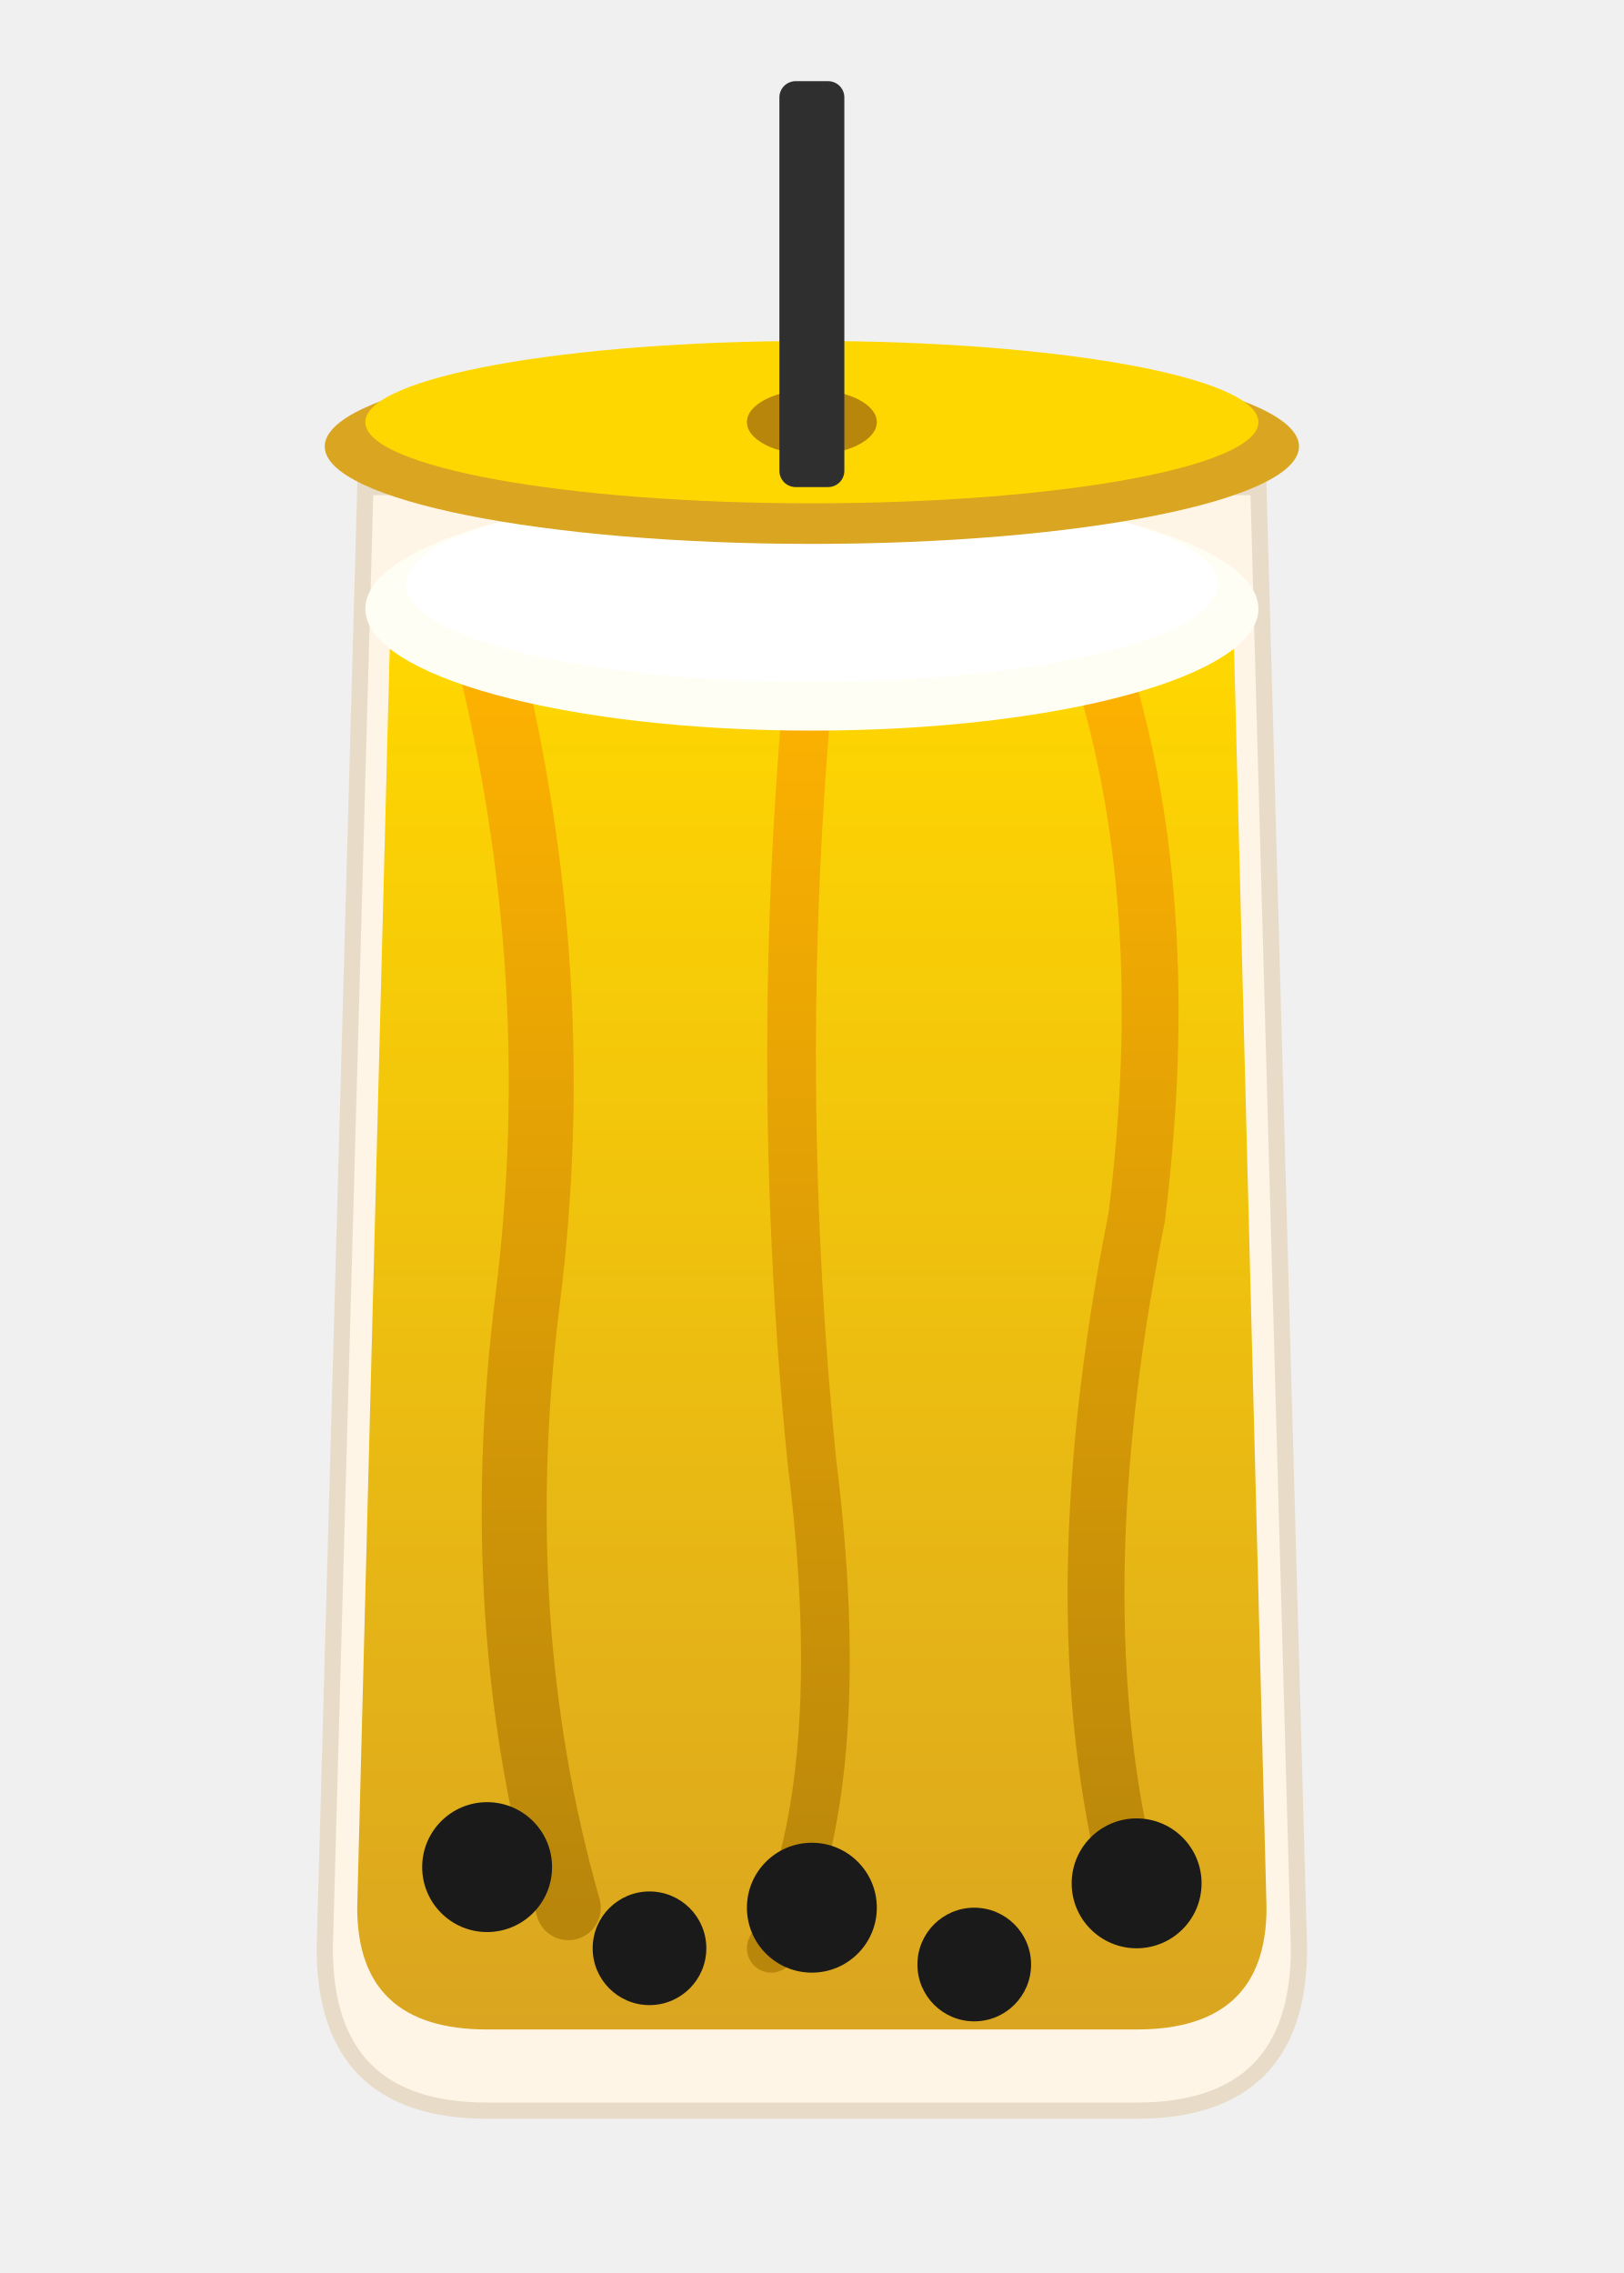
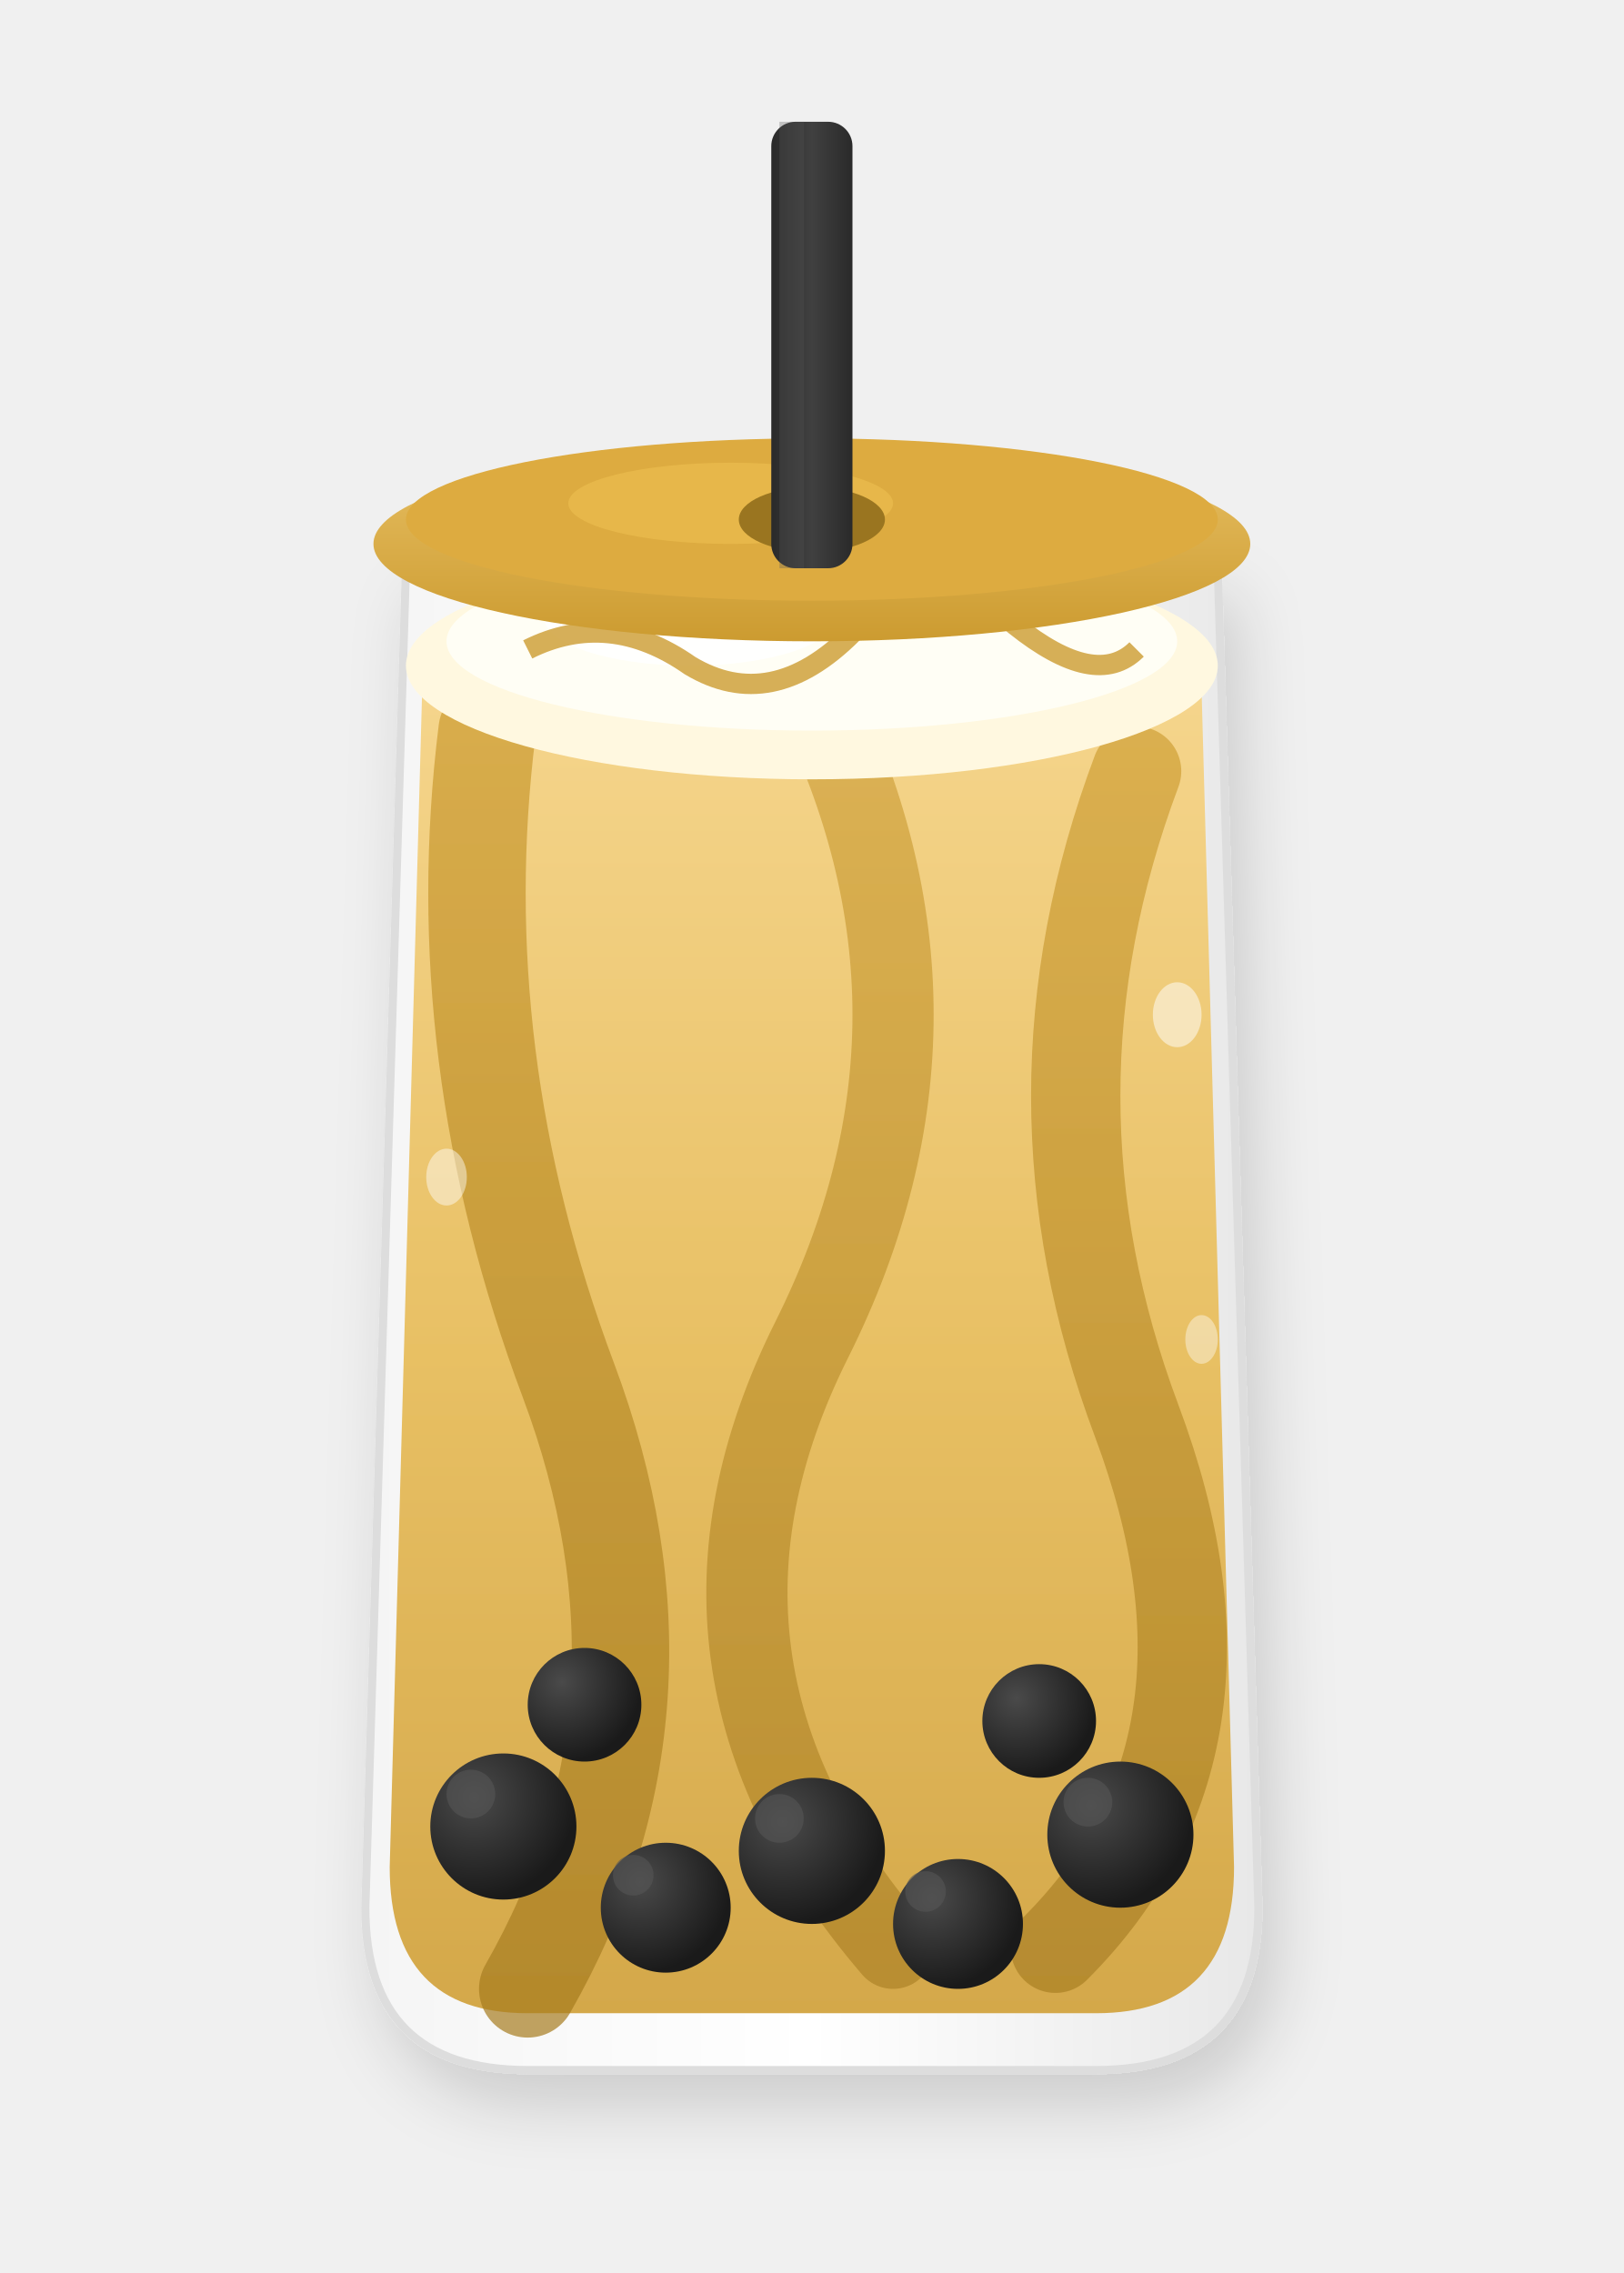
<svg xmlns="http://www.w3.org/2000/svg" viewBox="0 0 200 280">
  <defs>
-     <linearGradient id="honey" x1="0%" y1="0%" x2="0%" y2="100%">
-       <stop offset="0%" style="stop-color:#FFD700" />
-       <stop offset="100%" style="stop-color:#DAA520" />
+     <linearGradient id="cupBodyHoney" x1="0%" y1="0%" x2="100%" y2="0%">
+       <stop offset="0%" style="stop-color:#f5f5f5" />
+       <stop offset="50%" style="stop-color:#ffffff" />
+       <stop offset="100%" style="stop-color:#e8e8e8" />
    </linearGradient>
-     <linearGradient id="honeyDrizzle" x1="0%" y1="0%" x2="0%" y2="100%">
-       <stop offset="0%" style="stop-color:#FFB300" />
-       <stop offset="100%" style="stop-color:#B8860B" />
+     <linearGradient id="honeyDrink" x1="0%" y1="0%" x2="0%" y2="100%">
+       <stop offset="0%" style="stop-color:#F5D58C" />
+       <stop offset="50%" style="stop-color:#E8C064" />
+       <stop offset="100%" style="stop-color:#D4A84A" />
    </linearGradient>
+     <linearGradient id="honeySwirl" x1="0%" y1="0%" x2="0%" y2="100%">
+       <stop offset="0%" style="stop-color:#CC9B30" />
+       <stop offset="100%" style="stop-color:#A67C20" />
+     </linearGradient>
+     <linearGradient id="honeyLid" x1="0%" y1="0%" x2="0%" y2="100%">
+       <stop offset="0%" style="stop-color:#E8C064" />
+       <stop offset="100%" style="stop-color:#CC9B30" />
+     </linearGradient>
+     <linearGradient id="strawGradientHoney" x1="0%" y1="0%" x2="100%" y2="0%">
+       <stop offset="0%" style="stop-color:#2a2a2a" />
+       <stop offset="50%" style="stop-color:#404040" />
+       <stop offset="100%" style="stop-color:#2a2a2a" />
+     </linearGradient>
+     <radialGradient id="bobaGlowHoney" cx="30%" cy="30%" r="70%">
+       <stop offset="0%" style="stop-color:#4a4a4a" />
+       <stop offset="100%" style="stop-color:#1a1a1a" />
+     </radialGradient>
+     <filter id="shadowHoney" x="-20%" y="-20%" width="140%" height="140%">
+       <feDropShadow dx="2" dy="4" stdDeviation="4" flood-opacity="0.15" />
+     </filter>
  </defs>
-   <path d="M45 60 L40 240 Q40 260 60 260 L140 260 Q160 260 160 240 L155 60 Z" fill="#FFF5E6" stroke="#E8DCC8" stroke-width="2" />
-   <path d="M48 80 L44 235 Q44 250 60 250 L140 250 Q156 250 156 235 L152 80 Z" fill="url(#honey)" />
-   <path d="M60 80 Q70 120 65 160 Q60 200 70 235" stroke="url(#honeyDrizzle)" stroke-width="8" fill="none" stroke-linecap="round" />
-   <path d="M100 80 Q95 130 100 180 Q105 220 95 240" stroke="url(#honeyDrizzle)" stroke-width="6" fill="none" stroke-linecap="round" />
-   <path d="M135 80 Q145 110 140 150 Q130 200 140 235" stroke="url(#honeyDrizzle)" stroke-width="7" fill="none" stroke-linecap="round" />
-   <ellipse cx="100" cy="75" rx="55" ry="15" fill="#FFFEF5" />
-   <ellipse cx="100" cy="72" rx="50" ry="12" fill="#FFFFFF" />
-   <circle cx="60" cy="230" r="8" fill="#1A1A1A" />
-   <circle cx="80" cy="240" r="7" fill="#1A1A1A" />
-   <circle cx="100" cy="235" r="8" fill="#1A1A1A" />
-   <circle cx="120" cy="242" r="7" fill="#1A1A1A" />
-   <circle cx="140" cy="232" r="8" fill="#1A1A1A" />
-   <ellipse cx="100" cy="55" rx="60" ry="12" fill="#DAA520" />
-   <ellipse cx="100" cy="52" rx="55" ry="10" fill="#FFD700" />
-   <ellipse cx="100" cy="52" rx="8" ry="4" fill="#B8860B" />
-   <rect x="96" y="10" width="8" height="50" fill="#2F2F2F" rx="2" />
+   <g filter="url(#shadowHoney)">
+     <path d="M50 70 L45 235 Q45 255 65 255 L135 255 Q155 255 155 235 L150 70 Z" fill="url(#cupBodyHoney)" stroke="#ddd" stroke-width="1" />
+     <path d="M52 85 L48 230 Q48 248 65 248 L135 248 Q152 248 152 230 L148 85 Z" fill="url(#honeyDrink)" />
+     <path d="M60 90 Q55 130 70 170 Q85 210 65 245" stroke="url(#honeySwirl)" stroke-width="12" fill="none" stroke-linecap="round" opacity="0.7" />
+     <path d="M100 85 Q120 125 100 165 Q80 205 110 240" stroke="url(#honeySwirl)" stroke-width="10" fill="none" stroke-linecap="round" opacity="0.6" />
+     <path d="M140 95 Q125 135 140 175 Q155 215 130 240" stroke="url(#honeySwirl)" stroke-width="11" fill="none" stroke-linecap="round" opacity="0.65" />
+   </g>
+   <ellipse cx="100" cy="82" rx="50" ry="14" fill="#FFF8E0" />
+   <ellipse cx="100" cy="79" rx="45" ry="11" fill="#FFFEF5" />
+   <ellipse cx="85" cy="76" rx="18" ry="6" fill="#ffffff" opacity="0.9" />
+   <path d="M65 80 Q75 75 85 82 Q95 88 105 78 Q115 68 125 77 Q135 85 140 80" stroke="#CC9B30" stroke-width="2.5" fill="none" opacity="0.8" />
+   <g>
+     <circle cx="62" cy="225" r="9" fill="url(#bobaGlowHoney)" />
+     <circle cx="58" cy="221" r="3" fill="#555" opacity="0.6" />
+     <circle cx="82" cy="235" r="8" fill="url(#bobaGlowHoney)" />
+     <circle cx="78" cy="231" r="2.5" fill="#555" opacity="0.6" />
+     <circle cx="100" cy="228" r="9" fill="url(#bobaGlowHoney)" />
+     <circle cx="96" cy="224" r="3" fill="#555" opacity="0.6" />
+     <circle cx="118" cy="237" r="8" fill="url(#bobaGlowHoney)" />
+     <circle cx="114" cy="233" r="2.5" fill="#555" opacity="0.6" />
+     <circle cx="138" cy="226" r="9" fill="url(#bobaGlowHoney)" />
+     <circle cx="134" cy="222" r="3" fill="#555" opacity="0.6" />
+     <circle cx="72" cy="210" r="7" fill="url(#bobaGlowHoney)" />
+     <circle cx="128" cy="212" r="7" fill="url(#bobaGlowHoney)" />
+   </g>
+   <ellipse cx="100" cy="67" rx="54" ry="12" fill="url(#honeyLid)" />
+   <ellipse cx="100" cy="64" rx="50" ry="10" fill="#DDAB40" />
+   <ellipse cx="90" cy="62" rx="20" ry="5" fill="#EEC050" opacity="0.6" />
+   <ellipse cx="100" cy="64" rx="9" ry="4" fill="#9A7520" />
+   <rect x="95" y="15" width="10" height="55" rx="3" fill="url(#strawGradientHoney)" />
+   <rect x="96" y="15" width="3" height="55" fill="#555" opacity="0.3" />
+   <ellipse cx="145" cy="125" rx="3" ry="4" fill="#fff" opacity="0.5" />
+   <ellipse cx="148" cy="165" rx="2" ry="3" fill="#fff" opacity="0.4" />
+   <ellipse cx="55" cy="145" rx="2.5" ry="3.5" fill="#fff" opacity="0.45" />
</svg>
